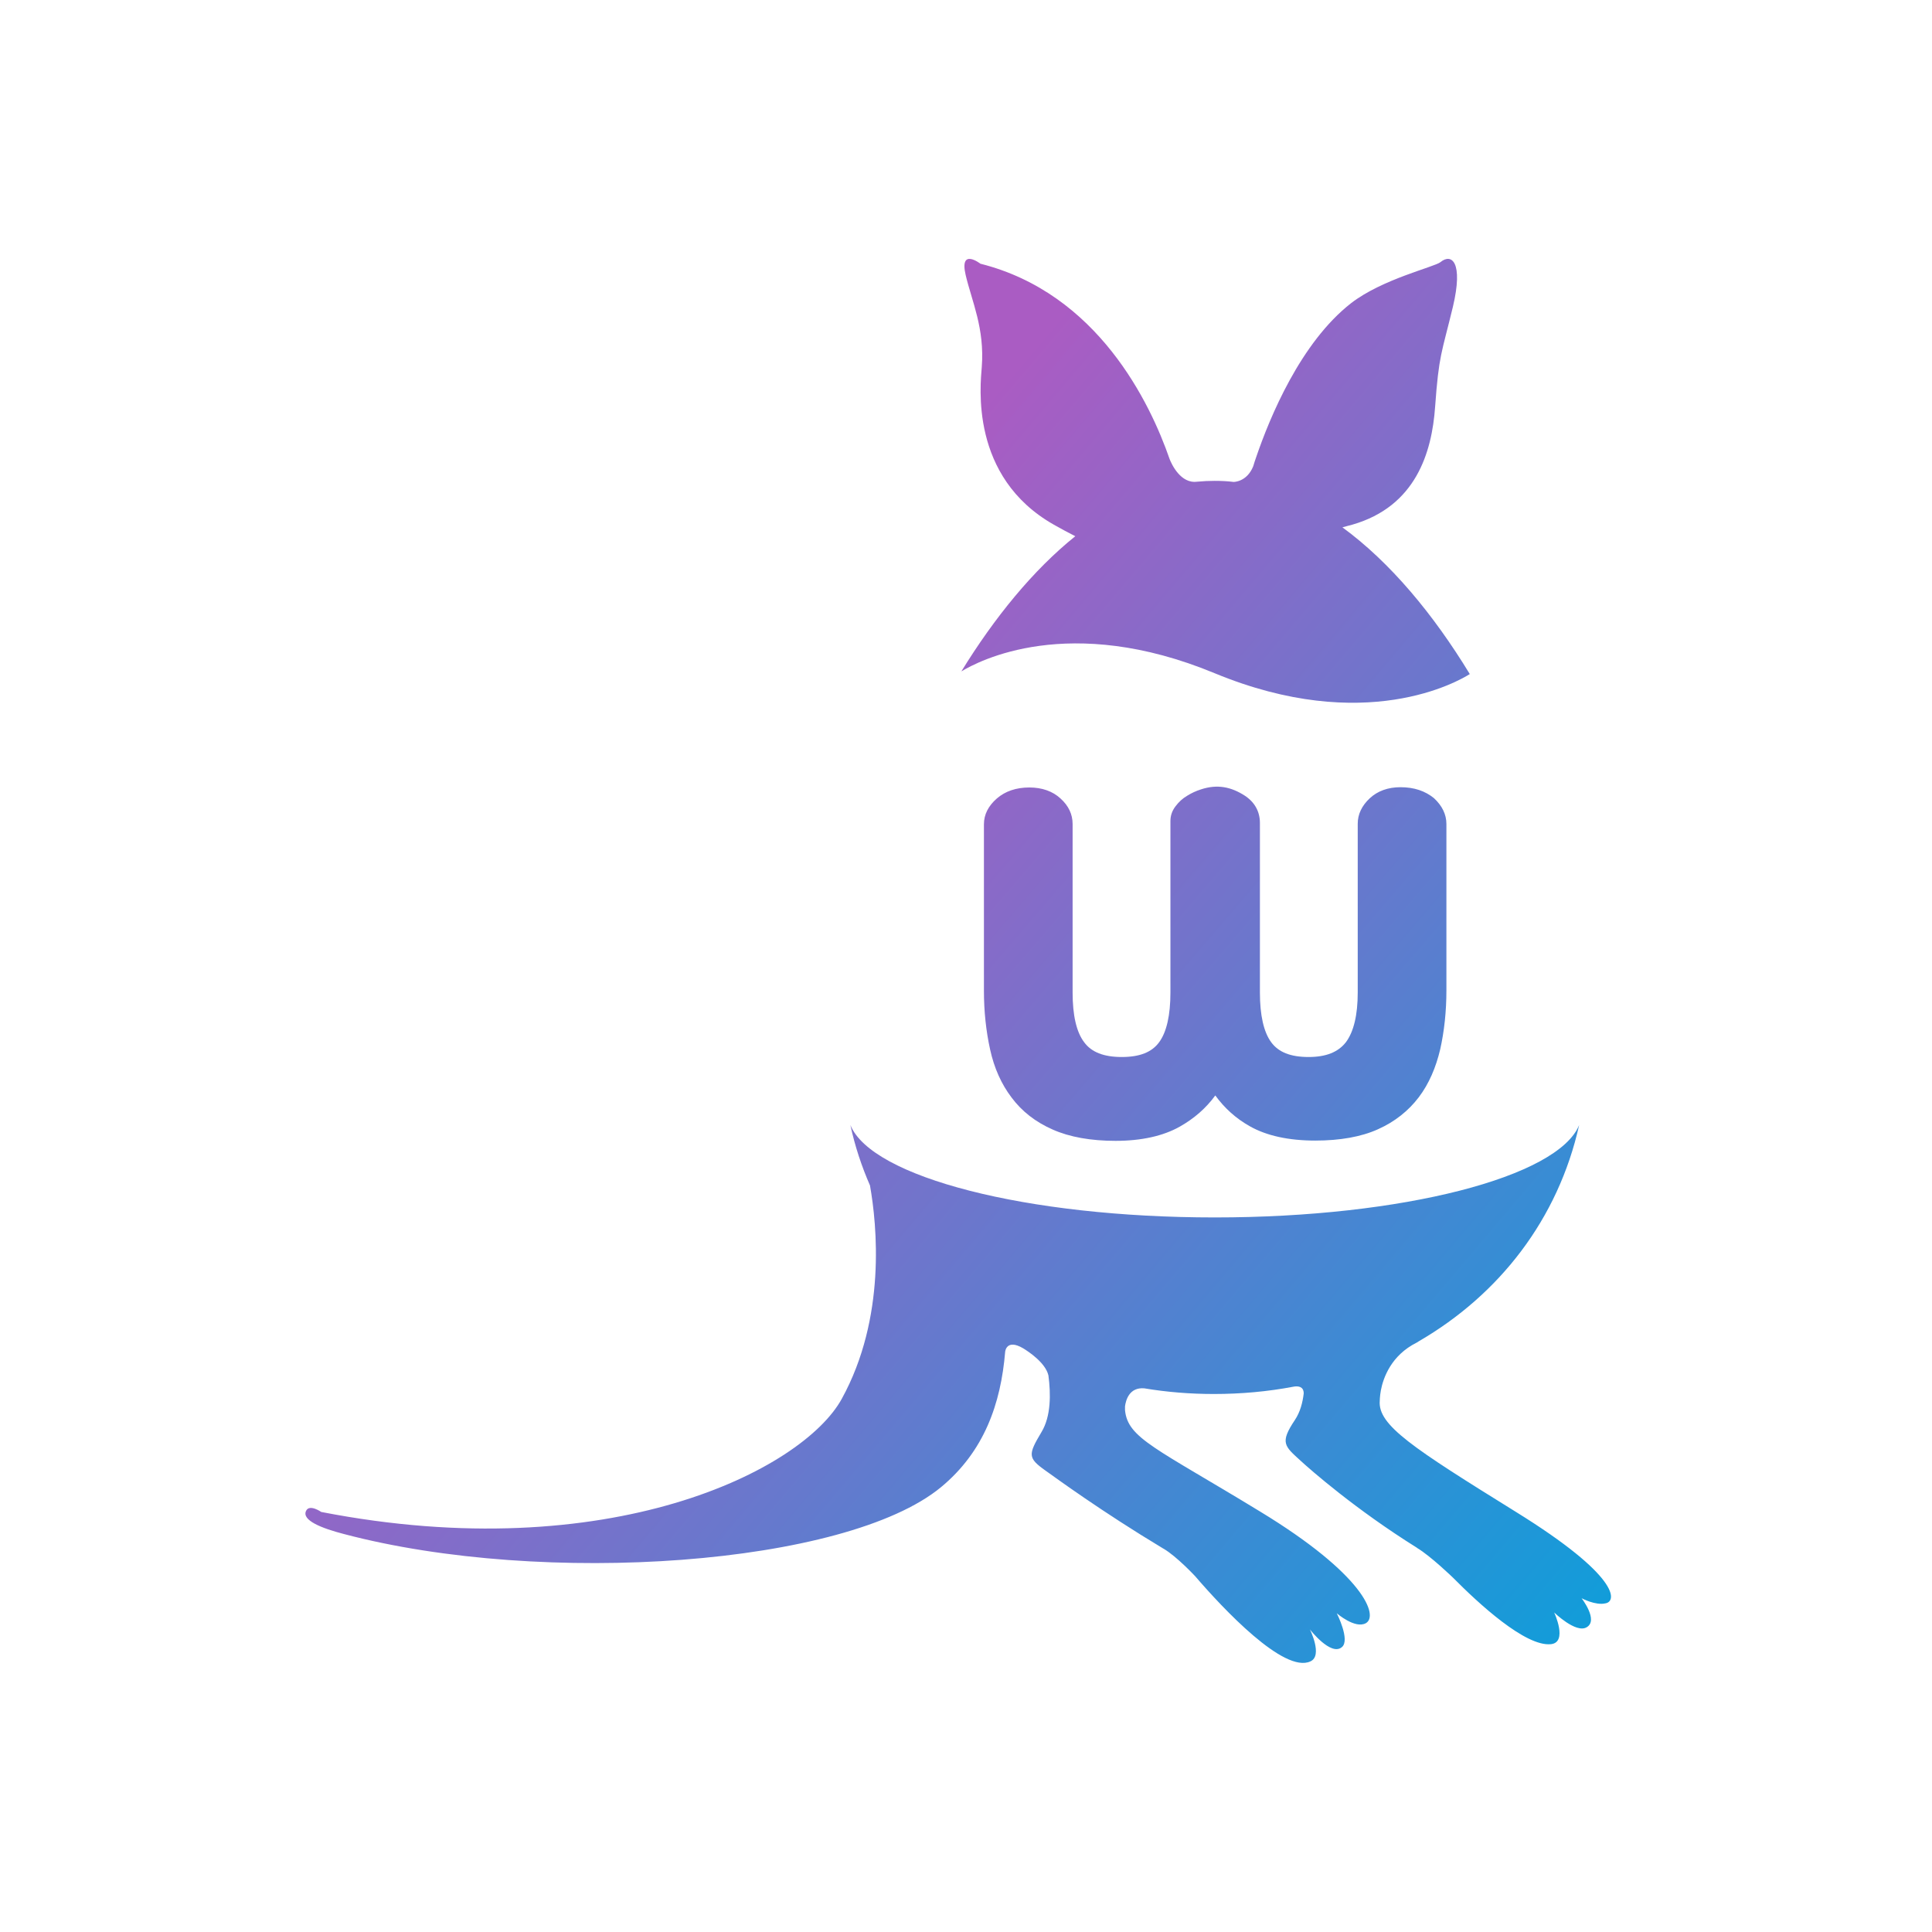
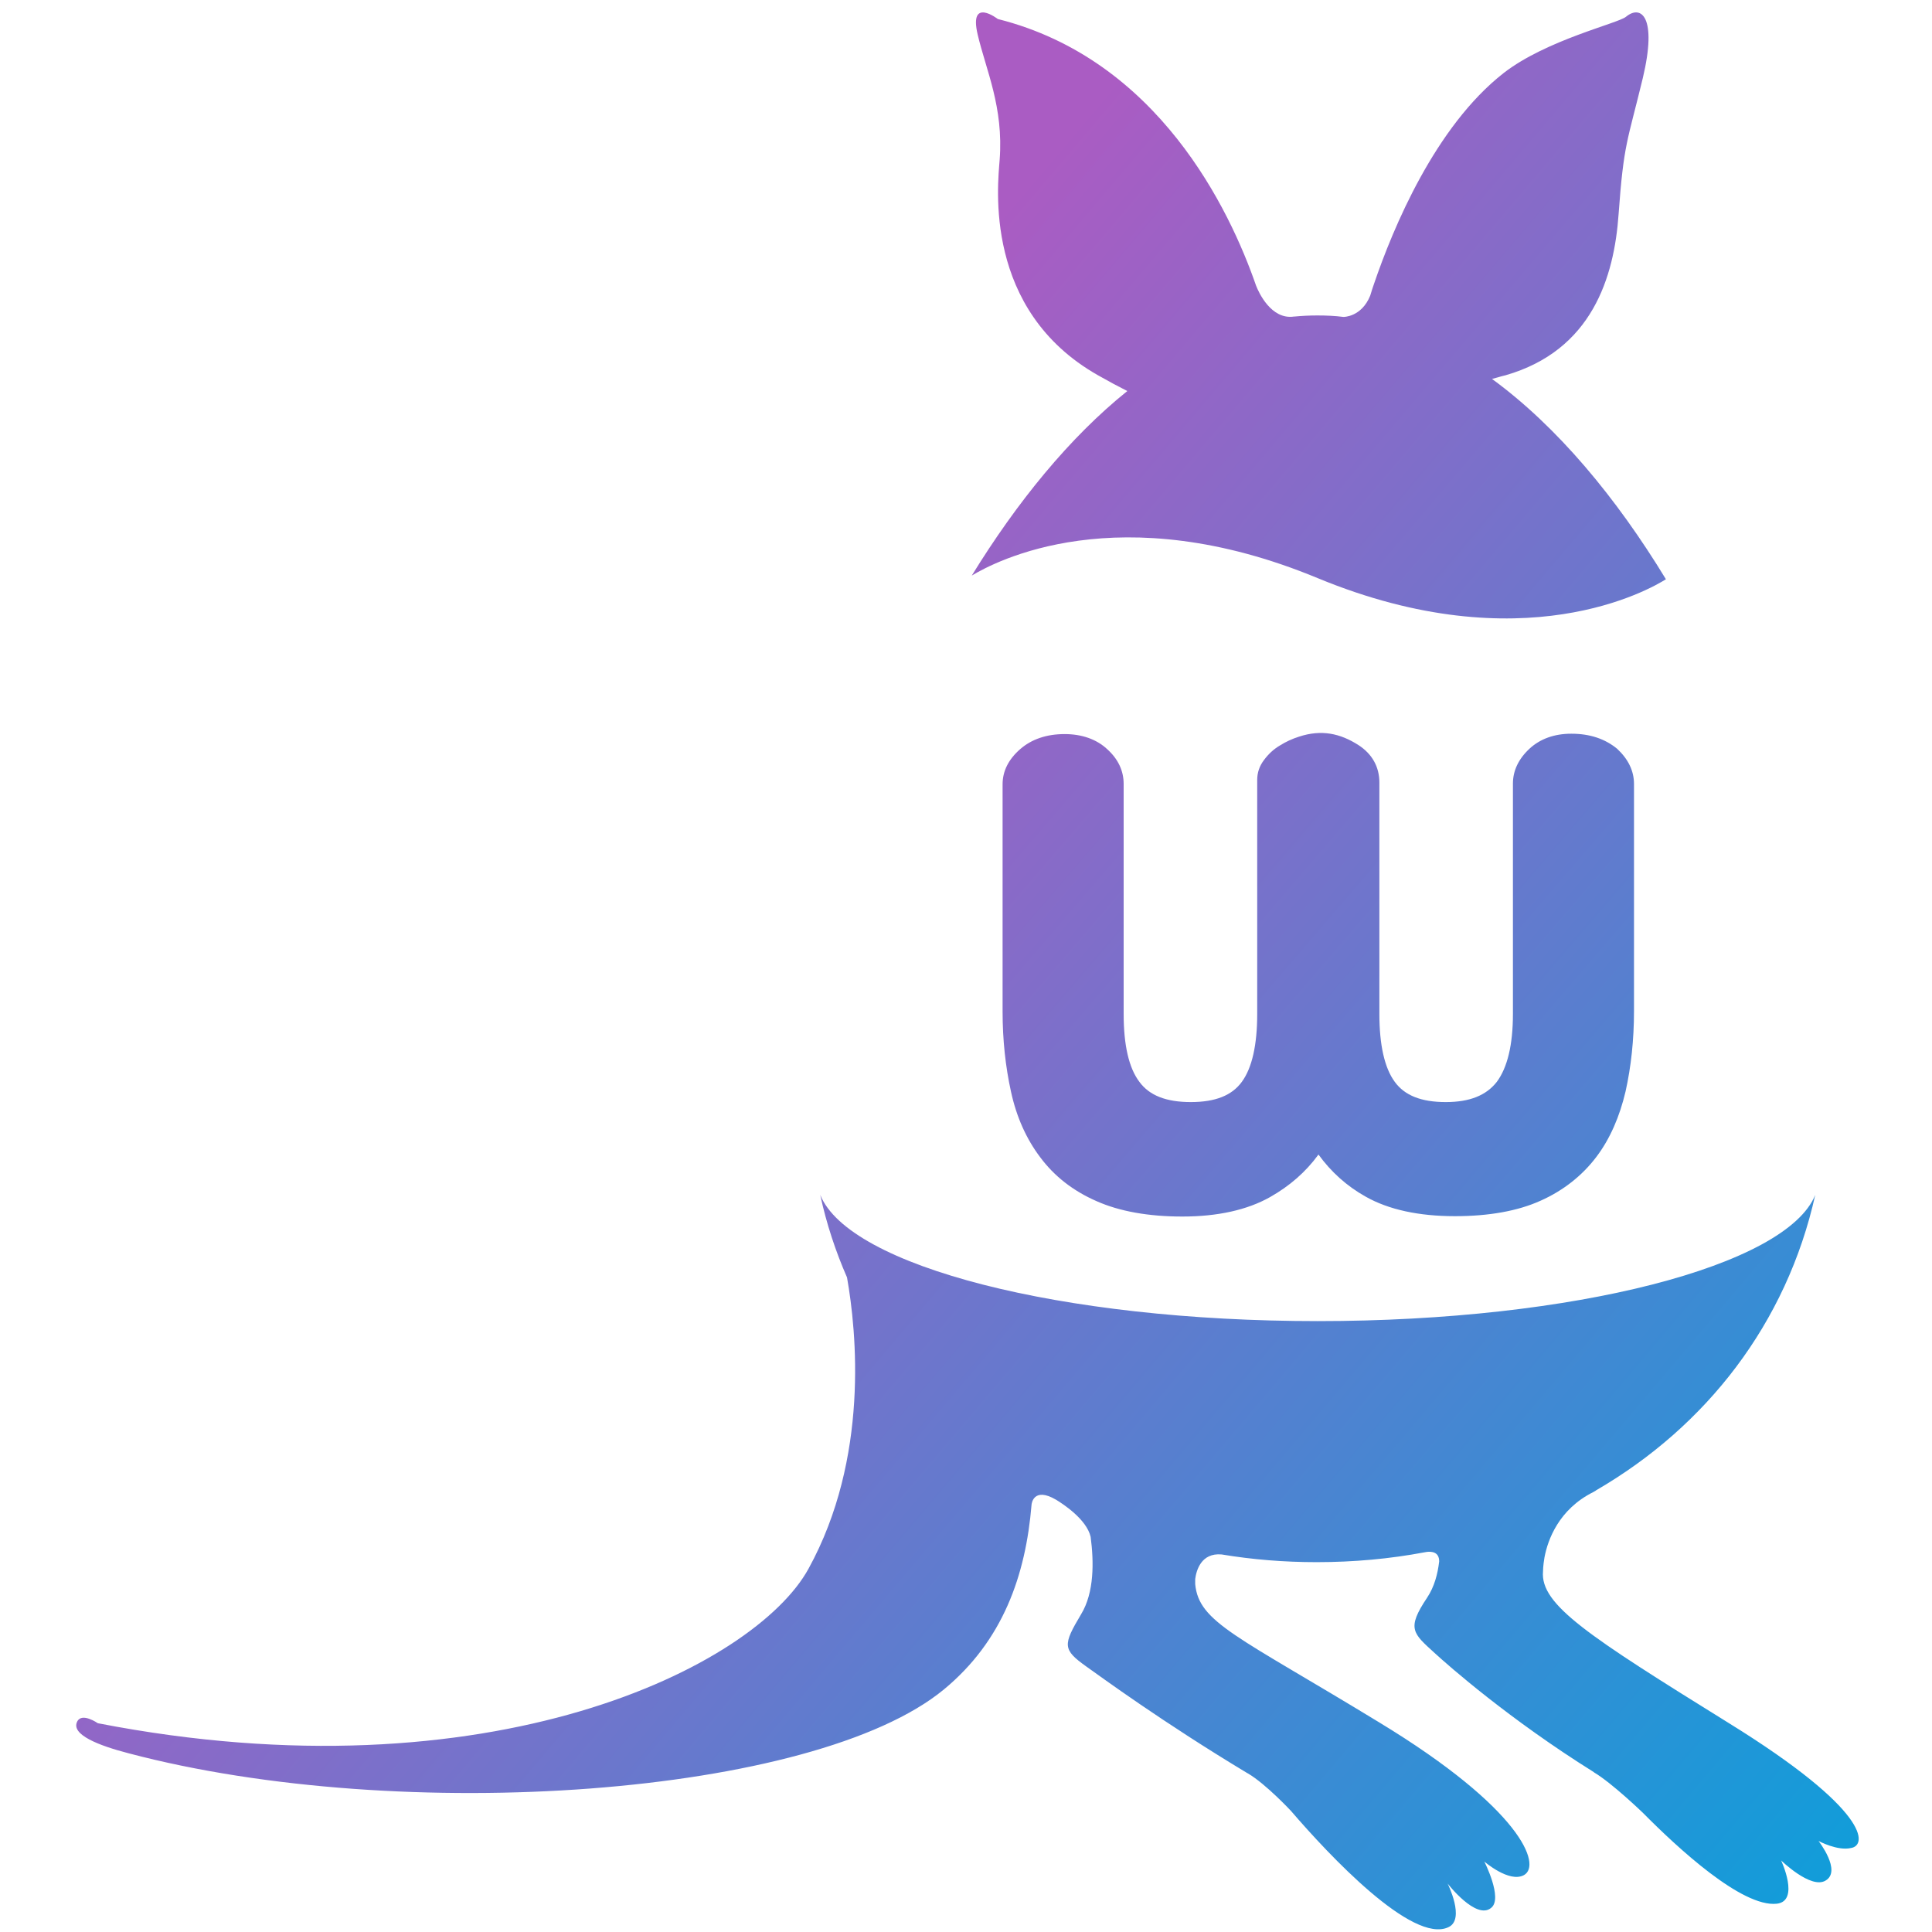
<svg xmlns="http://www.w3.org/2000/svg" xmlns:xlink="http://www.w3.org/1999/xlink" id="wallabag" viewBox="0 0 1024 1024" version="1.1">
  <defs id="defs7">
    <linearGradient id="linear-gradient" x1="110.25" y1="213.3" x2="496.14" y2="436.09" gradientUnits="userSpaceOnUse">
      <stop offset="0" stop-color="#aa5cc3" id="stop2" />
      <stop offset="1" stop-color="#00a4dc" id="stop4" />
    </linearGradient>
    <linearGradient xlink:href="#linear-gradient" id="linearGradient207" gradientUnits="userSpaceOnUse" x1="306.663" y1="466.228" x2="702.744" y2="802.048" />
    <linearGradient xlink:href="#linear-gradient" id="linearGradient209" gradientUnits="userSpaceOnUse" x1="328.898" y1="477.345" x2="702.744" y2="798.342" />
  </defs>
-   <g id="g15" transform="matrix(1.42431,0,0,1.42431,-110.0364,-219.8589)">
+   <g id="g15" transform="matrix(1.944594,0,0,1.944594,-330.8429,-480.9333)">
    <path class="st0" d="m 435,404.2 c 6.3,-3.8 40,-21.8 94.3,0.7 55.9,23.1 90.6,3 94.9,0.3 -13.5,-22.2 -29.6,-41.6 -47.4,-54.6 1.2,-0.3 2.4,-0.7 3.7,-1 23.6,-6.8 29.6,-26.8 30.8,-43.9 1.4,-19.4 2.4,-19.7 6.6,-37.1 4,-16.8 -0.5,-20.1 -4.6,-16.7 -2.2,1.8 -21.7,6.3 -33.3,15.3 -18.7,14.6 -30.2,42.3 -35.4,57.6 -0.1,0.2 -0.8,2.4 -1,3.1 -2.4,5.9 -7.3,5.8 -7.3,5.8 -2.3,-0.3 -4.7,-0.4 -7.1,-0.4 -2.1,0 -4.2,0.1 -6.3,0.3 h -0.1 c -6.2,0.9 -9.6,-6.6 -10.3,-8.4 -7.2,-20.8 -26.7,-61.7 -70.4,-72.7 0,0 -7.9,-6.1 -5.5,4.2 2.3,9.8 7.1,19.8 6,34.2 -0.5,6.7 -4.6,40.9 26.8,58.7 3,1.7 5.6,3.1 8,4.3 -15.7,12.6 -30.1,30.3 -42.4,50.3 z M 641.4,717 c -38.5,-23.9 -51.5,-32.3 -50.7,-41.4 0,0 0,-1.5 0.4,-3.8 0.9,-4.8 3.9,-13.1 13.3,-17.8 0.3,-0.2 0.6,-0.3 0.8,-0.5 30,-17.4 51.9,-45.5 59.7,-80.5 -7.8,19.3 -65.5,34.4 -135.6,34.4 -70.1,0 -127.8,-15 -135.6,-34.4 1.7,7.9 4.2,15.4 7.3,22.5 2.6,14.7 6.1,49.2 -10.5,79.4 -14.6,26.6 -86.7,62.9 -193.7,42.1 0,0 -4.3,-3 -5.6,-0.5 -1.9,3.6 5.9,6.6 14,8.7 74.5,19.7 186.9,11.7 222.2,-17.4 16.1,-13.3 22.3,-31.1 23.9,-50.4 0,0 0.4,-5 6.7,-1.3 1.8,1.1 8.3,5.3 9.4,10.1 0.9,6.8 1,15.2 -2.6,21.1 -5,8.4 -5.1,9.6 1.5,14.3 4.1,2.9 20.7,15.1 43.8,29 0.1,0 0.1,0.1 0.2,0.1 4.9,2.9 11.7,10.2 11.7,10.2 10.4,12.1 33.1,36.3 42.9,31.7 4.7,-2.1 -0.2,-11.9 -0.2,-11.9 0,0 7.8,10.1 11.9,6.6 3.2,-2.6 -1.9,-12.6 -1.9,-12.6 0,0 6.8,5.9 10.8,3.7 4.9,-2.7 -0.7,-18.1 -39.4,-41.6 -38.7,-23.6 -49.2,-27.2 -50.2,-37.7 v -1.4 c 0.3,-2.3 1.6,-7.2 7.2,-6.7 8.4,1.4 17,2.1 25.9,2.1 10.1,0 20,-0.9 29.5,-2.7 0,0 0.5,-0.1 0.6,-0.1 1.1,-0.1 3.3,-0.1 3.3,2.6 -0.4,3.4 -1.3,6.9 -3.3,9.9 -5.7,8.5 -3.8,9.7 2.1,15.1 3.7,3.4 20.4,18.1 43.3,32.4 l 0.1,0.1 c 4.9,2.9 13.3,11 13.3,11 9.5,9.6 27,25.8 36.5,24.8 6.4,-0.7 1.2,-11.8 1.2,-11.8 0,0 8.1,7.9 12.1,5.5 4.5,-2.6 -1.9,-10.8 -1.9,-10.8 0,0 5.2,2.8 8.9,1.9 4.3,-0.7 5.3,-10.1 -33.3,-34 z" fill="url(#linear-gradient)" id="path11" style="fill:url(#linearGradient207)" />
    <path class="st0" d="m 598.4,447.3 c -4.6,0 -8.5,1.4 -11.4,4.1 -3,2.8 -4.5,6 -4.5,9.5 v 62.8 c 0,8.4 -1.5,14.6 -4.4,18.5 -2.9,3.7 -7.4,5.5 -13.9,5.5 -6.7,0 -11.2,-1.8 -13.9,-5.5 -2.8,-3.8 -4.2,-10.1 -4.2,-18.5 v -63.1 c 0,-4.3 -2,-7.8 -5.7,-10.2 -5,-3.2 -10.1,-4.3 -16.2,-2.3 -1.9,0.6 -3.6,1.4 -5.2,2.4 -1.7,1 -3.1,2.3 -4.3,3.9 -1.3,1.7 -1.9,3.5 -1.9,5.5 v 63.8 c 0,8.4 -1.4,14.7 -4.2,18.5 -2.7,3.7 -7.2,5.5 -13.9,5.5 -6.7,0 -11.3,-1.8 -14,-5.5 -2.9,-3.8 -4.3,-10.1 -4.3,-18.5 V 461 c 0,-3.6 -1.5,-6.8 -4.5,-9.5 -2.9,-2.7 -6.9,-4.1 -11.6,-4.1 -4.9,0 -9,1.4 -12.1,4.1 -3.2,2.8 -4.8,6 -4.8,9.6 V 523 c 0,7.8 0.8,15.1 2.3,21.9 1.5,6.9 4.2,12.9 8,17.9 3.8,5.1 8.9,9.1 15.3,11.9 6.3,2.8 14.2,4.2 23.4,4.2 9.6,0 17.7,-1.8 23.9,-5.3 5.3,-3 9.7,-6.8 13.2,-11.6 3.4,4.7 7.7,8.6 12.9,11.5 6.2,3.5 14.4,5.3 24.3,5.3 9.2,0 17.1,-1.4 23.3,-4.2 6.3,-2.8 11.4,-6.9 15.2,-11.9 3.8,-5 6.4,-11.1 8,-17.9 1.5,-6.7 2.3,-14.1 2.3,-21.9 V 461 c 0,-3.6 -1.6,-6.8 -4.6,-9.6 -3.3,-2.7 -7.4,-4.1 -12.5,-4.1 z" fill="url(#linear-gradient)" id="path13" style="fill:url(#linearGradient209)" />
  </g>
</svg>
